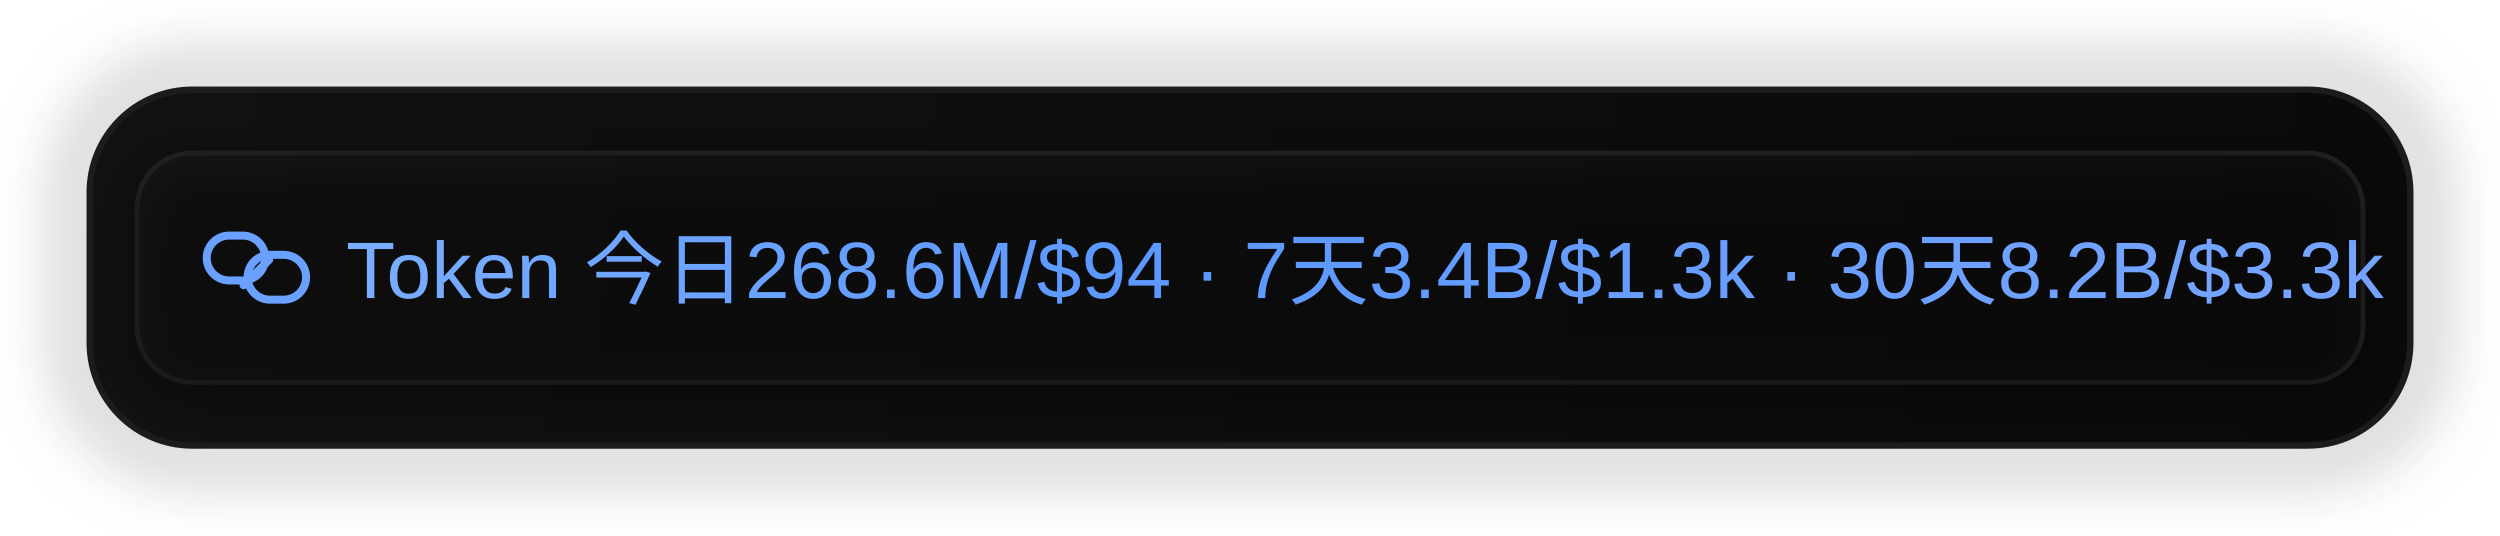
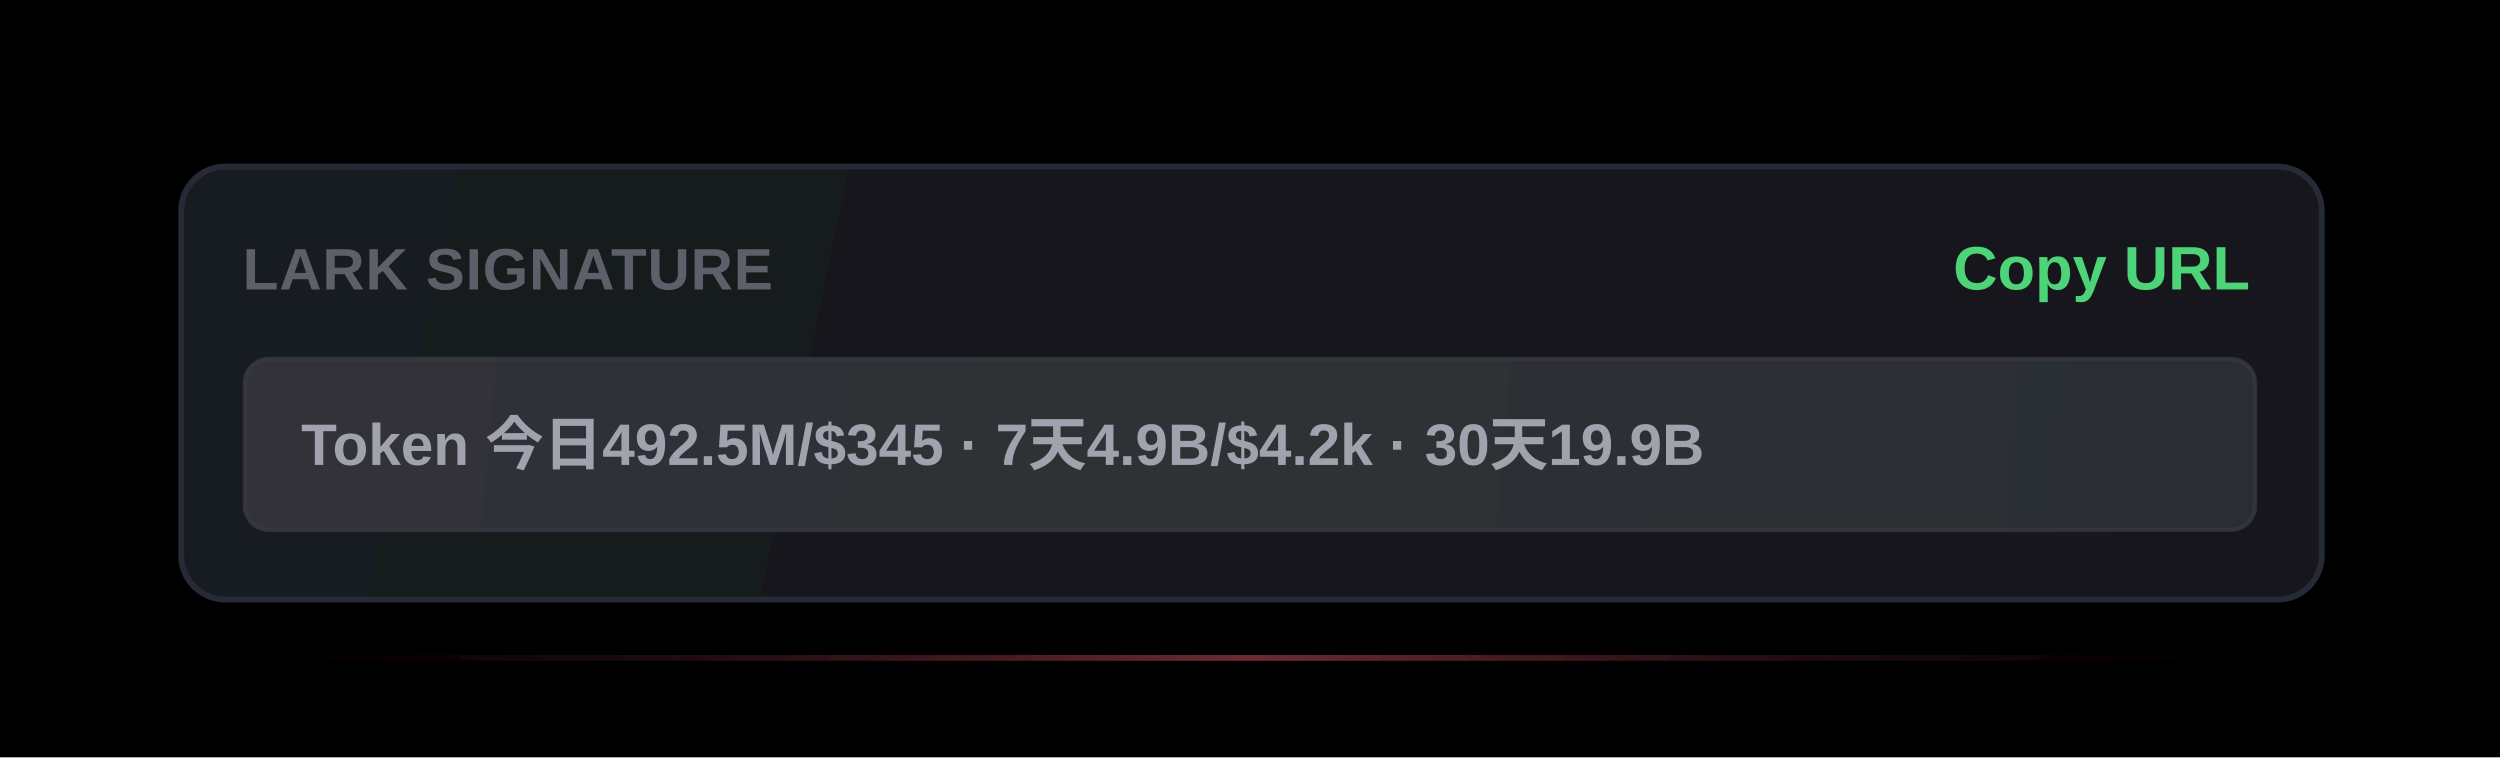
- <svg xmlns="http://www.w3.org/2000/svg" width="780" height="167" viewBox="0 0 780 167" fill="none">
+ <svg xmlns="http://www.w3.org/2000/svg" width="855" height="259" viewBox="0 0 855 259" fill="none">
  <defs>
-     <linearGradient id="bg" x1="28" y1="28" x2="752" y2="139" gradientUnits="userSpaceOnUse">
-       <stop stop-color="#111111" />
-       <stop offset="1" stop-color="#0A0A0A" />
+     <filter id="outerShadow" x="0" y="0" width="855" height="259" filterUnits="userSpaceOnUse" color-interpolation-filters="sRGB">
+       <feDropShadow dx="0" dy="20" stdDeviation="18" flood-color="#000000" flood-opacity="0.55" />
+       <feDropShadow dx="0" dy="4" stdDeviation="8" flood-color="#000000" flood-opacity="0.5" />
+     </filter>
+     <linearGradient id="cardFill" x1="61" y1="56" x2="795" y2="207" gradientUnits="userSpaceOnUse">
+       <stop stop-color="#181B20" />
+       <stop offset="1" stop-color="#12161C" />
    </linearGradient>
-     <linearGradient id="panel" x1="42" y1="47" x2="738" y2="120" gradientUnits="userSpaceOnUse">
-       <stop stop-color="#171717" />
-       <stop offset="1" stop-color="#101010" />
+     <linearGradient id="previewFill" x1="83" y1="122" x2="772" y2="182" gradientUnits="userSpaceOnUse">
+       <stop stop-color="#303238" />
+       <stop offset="1" stop-color="#2C2E33" />
    </linearGradient>
-     <linearGradient id="text" x1="66" y1="86" x2="701" y2="86" gradientUnits="userSpaceOnUse">
-       <stop stop-color="#7EB1FF" />
-       <stop offset="0.45" stop-color="#5B98FF" />
-       <stop offset="1" stop-color="#74A4FF" />
+     <linearGradient id="bottomLine" x1="70" y1="225" x2="785" y2="225" gradientUnits="userSpaceOnUse">
+       <stop stop-color="#2A1117" stop-opacity="0" />
+       <stop offset="0.5" stop-color="#963947" />
+       <stop offset="1" stop-color="#2A1117" stop-opacity="0" />
    </linearGradient>
-     <filter id="outerGlow" x="0" y="0" width="780" height="167" filterUnits="userSpaceOnUse" color-interpolation-filters="sRGB">
-       <feGaussianBlur stdDeviation="10" />
-     </filter>
-     <filter id="panelShadow" x="18" y="22" width="744" height="123" filterUnits="userSpaceOnUse" color-interpolation-filters="sRGB">
-       <feOffset dy="4" />
-       <feGaussianBlur stdDeviation="8" />
-       <feColorMatrix type="matrix" values="0 0 0 0 0 0 0 0 0 0 0 0 0 0 0 0 0 0 0.42 0" />
-       <feBlend in2="SourceGraphic" result="shape" />
-     </filter>
  </defs>
-   <g opacity="0.55" filter="url(#outerGlow)">
-     <rect x="24" y="24" width="732" height="119" rx="34" stroke="#2B2B2B" stroke-width="6" />
+   <rect width="855" height="259" fill="#000000" />
+   <g filter="url(#outerShadow)">
+     <rect x="61" y="56" width="734" height="150" rx="16" fill="url(#cardFill)" />
+     <rect x="62" y="57" width="732" height="148" rx="15" stroke="#252B34" stroke-width="2" />
+     <text x="83" y="99" fill="#5D6068" font-family="SF Pro Display, PingFang SC, Helvetica Neue, Arial, sans-serif" font-size="20" font-weight="700" letter-spacing="0.3">
+       LARK SIGNATURE
+     </text>
+     <text x="668" y="99" fill="#4DD378" font-family="SF Pro Display, PingFang SC, Helvetica Neue, Arial, sans-serif" font-size="21" font-weight="700">
+       Copy URL
+     </text>
+     <rect x="83" y="122" width="689" height="60" rx="9" fill="url(#previewFill)" />
+     <rect x="84" y="123" width="687" height="58" rx="8" stroke="#363941" stroke-opacity="0.75" />
+     <text x="103" y="159" fill="#A0A3AD" font-family="SF Pro Display, PingFang SC, Helvetica Neue, Arial, sans-serif" font-size="20" font-weight="700">
+       Token 今日492.5M/$345 · 7天4.9B/$4.2k · 30天19.9B
+     </text>
+     <rect x="70" y="224" width="715" height="2" fill="url(#bottomLine)" opacity="0.72" />
  </g>
-   <rect x="28" y="28" width="724" height="111" rx="32" fill="url(#bg)" stroke="#1C1C1C" stroke-width="2" />
-   <g filter="url(#panelShadow)">
-     <rect x="42" y="47" width="696" height="73" rx="18" fill="url(#panel)" />
-     <rect x="42.75" y="47.75" width="694.5" height="71.5" rx="17.25" stroke="#242424" stroke-width="1.5" />
-   </g>
-   <path d="M64.5 80.5C64.5 76.634 67.634 73.5 71.5 73.5H75.75C79.616 73.5 82.75 76.634 82.75 80.5C82.75 84.366 79.616 87.5 75.75 87.5H71.5C67.634 87.5 64.5 84.366 64.5 80.5Z" stroke="#6AA1FF" stroke-width="2.5" />
-   <path d="M77.25 86.5C77.25 82.634 80.384 79.5 84.25 79.5H88.5C92.366 79.5 95.5 82.634 95.5 86.5C95.5 90.366 92.366 93.5 88.5 93.5H84.25C80.384 93.5 77.25 90.366 77.25 86.5Z" stroke="#6AA1FF" stroke-width="2.5" />
-   <path d="M76 89L84 81" stroke="#6AA1FF" stroke-width="2.5" stroke-linecap="round" />
-   <text x="108" y="93" fill="url(#text)" font-family="SF Pro Display, PingFang SC, Helvetica Neue, Arial, sans-serif" font-size="25" font-weight="500" letter-spacing="0.1">
-     Token 今日268.6M/$94 · 7天3.4B/$1.3k · 30天8.2B/$3.3k
-   </text>
</svg>
